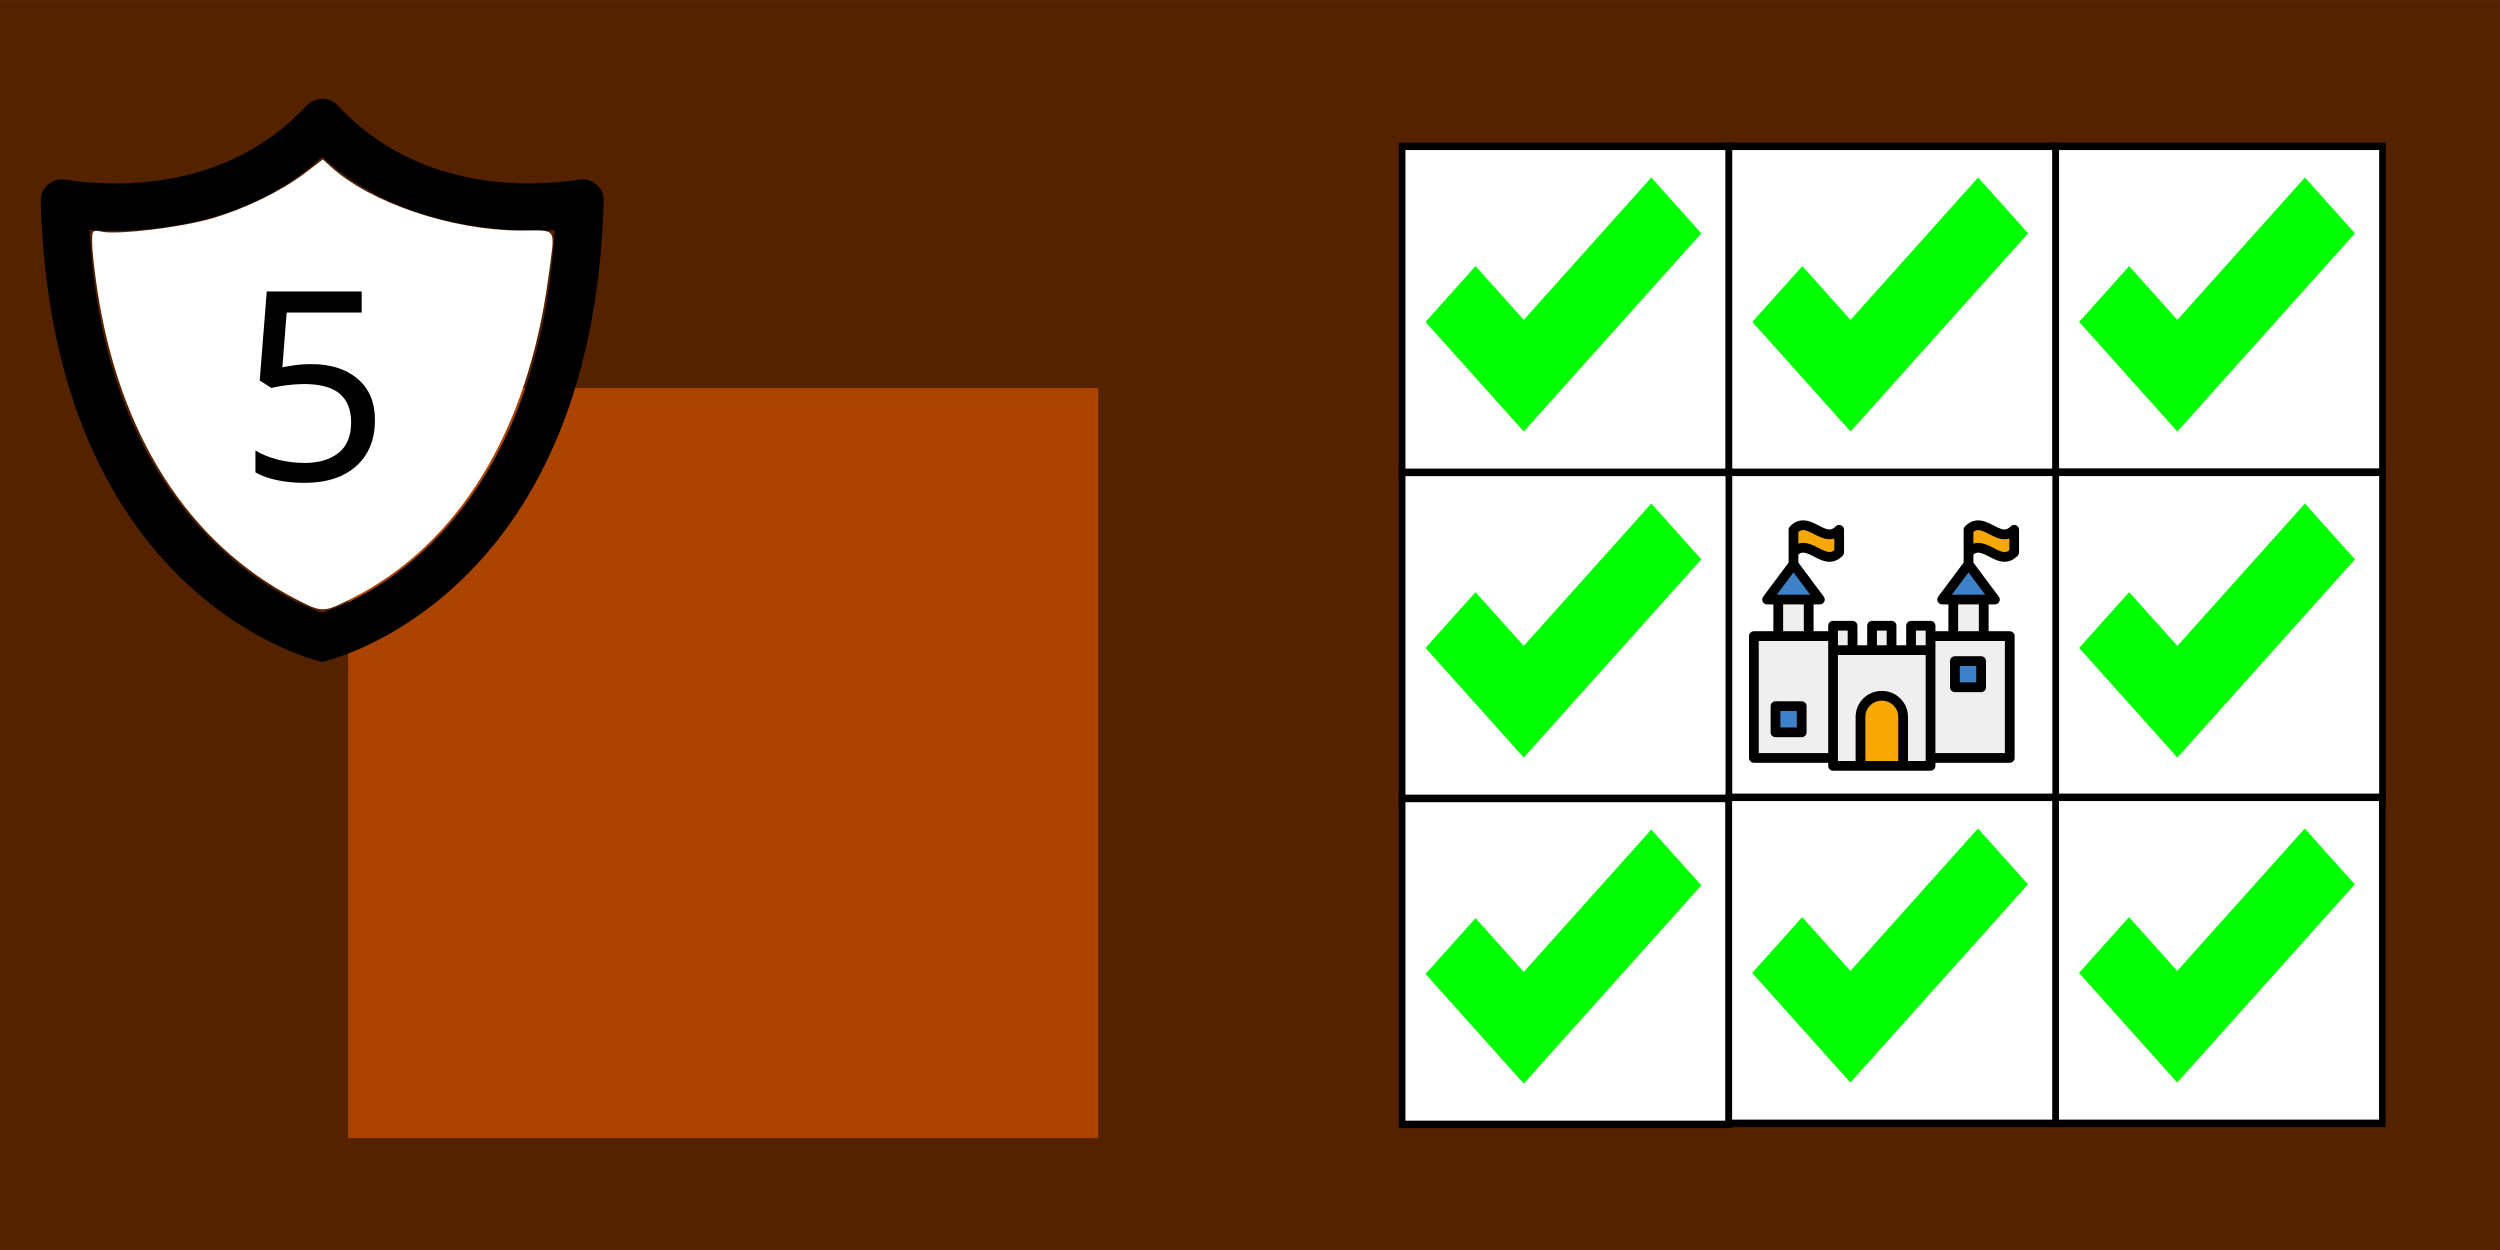
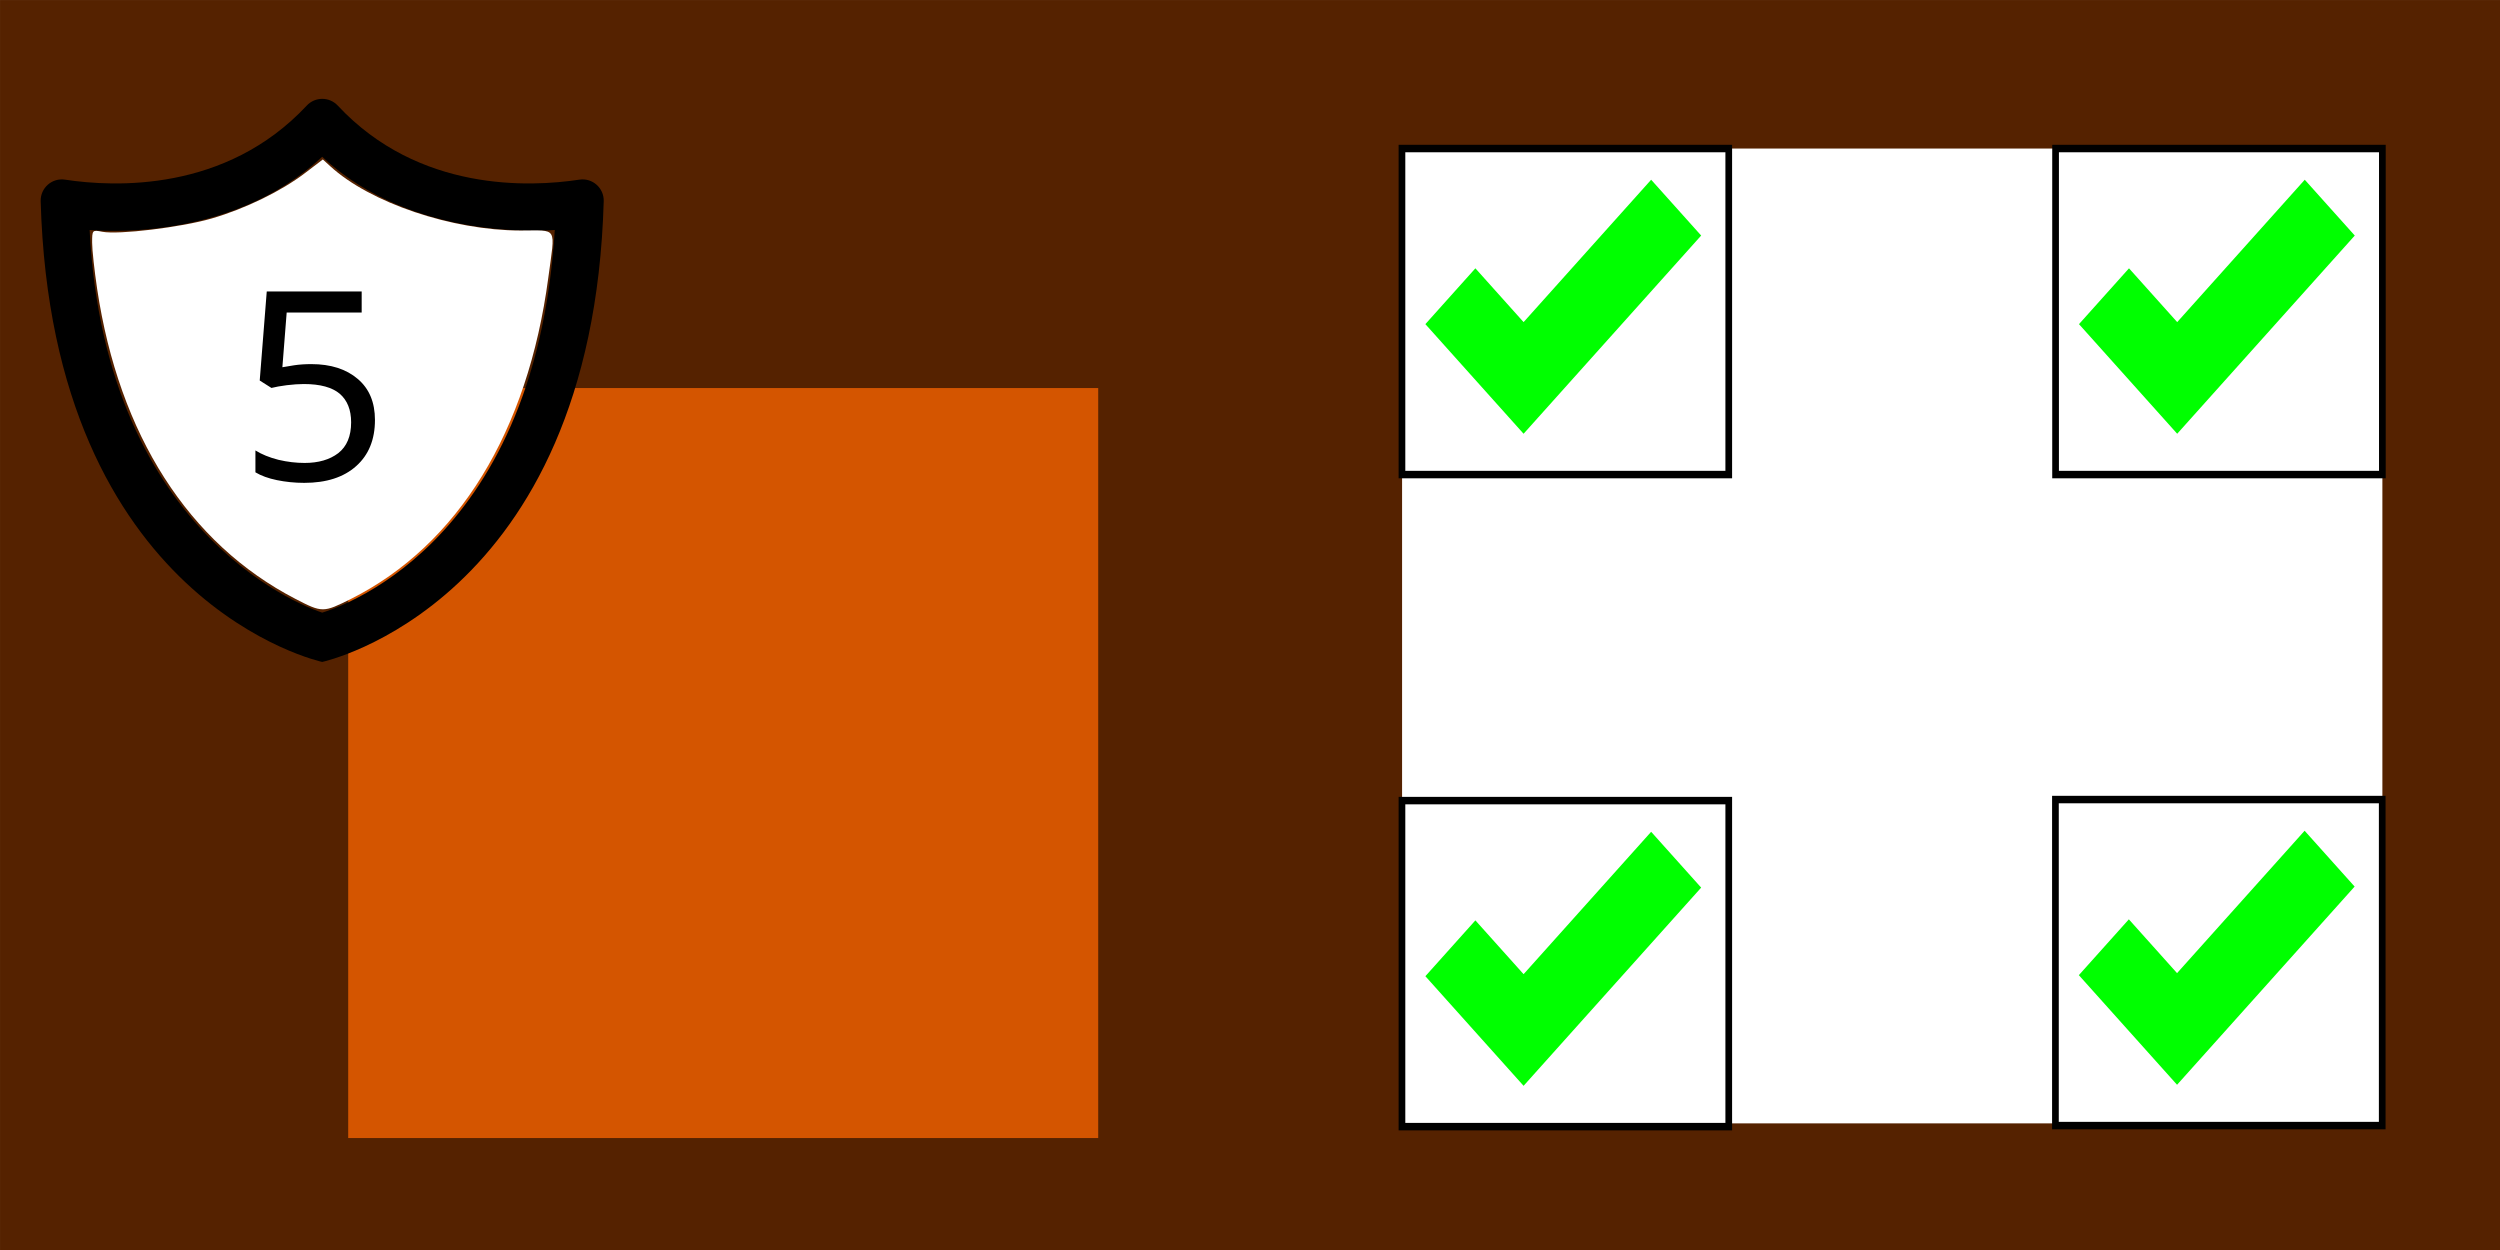
<svg xmlns="http://www.w3.org/2000/svg" width="100mm" height="50mm" viewBox="0 0 100 50" version="1.1" id="svg8">
  <defs id="defs2" />
  <g id="layer1" transform="translate(-15.76167,-6.75917)">
    <g id="g31" transform="matrix(1.403254,0,0,2.041733,-41.71221,-146.0861)" style="fill:#552200">
      <rect style="fill:#552200;stroke-width:0.188" id="rect26" width="71.263" height="24.489" x="40.958" y="74.861" />
    </g>
-     <rect style="fill:#aa4400;stroke-width:0.265" id="rect970" width="30" height="30" x="29.69" y="22.281" />
+     <rect style="fill:#ffffff;stroke-width:0.259" id="rect964" width="39.212" height="38.993" x="71.845" y="12.701" />
+     <g id="g645-5" transform="matrix(1.168369,0,0,1.304125,20.86068,-6.558536)">
+       <g id="g4177">
+         <rect style="fill:#ffffff;stroke:#000000;stroke-width:0.229;stroke-miterlimit:4;stroke-dasharray:none;stroke-opacity:1" id="rect321-6-0" width="11.188" height="10" x="43.633" y="34.768" />
+         <g id="g4169">
+           <g id="g4163">
+             <g id="g581-36" style="fill:#00ff00" transform="matrix(0.01905787,0,0,0.01905787,44.43452,34.89956)">
+               <g id="g579-1" style="fill:#00ff00">
+                 <polygon points="405.584,43.295 176.428,272.452 89.84,185.865 0,275.706 86.588,362.293 176.428,452.131 266.266,362.293 495.426,133.133 " id="polygon577-0" style="fill:#00ff00" />
+               </g>
+             </g>
+           </g>
+         </g>
+       </g>
+     </g>
+     <g id="g645-5-4" transform="matrix(1.168369,0,0,1.304125,20.86068,-32.64103)">
+       <g id="g4177-7">
+         <rect style="fill:#ffffff;stroke:#000000;stroke-width:0.229;stroke-miterlimit:4;stroke-dasharray:none;stroke-opacity:1" id="rect321-6-0-6" width="11.188" height="10" x="43.633" y="34.768" />
+         <g id="g4169-31">
+           <g id="g4163-7">
+             <g id="g581-36-5" style="fill:#00ff00" transform="matrix(0.01905787,0,0,0.01905787,44.43452,34.89956)">
+               <g id="g579-1-9" style="fill:#00ff00">
+                 <polygon points="86.588,362.293 176.428,452.131 266.266,362.293 495.426,133.133 405.584,43.295 176.428,272.452 89.84,185.865 0,275.706 " id="polygon577-0-6" style="fill:#00ff00" />
+               </g>
+             </g>
+           </g>
+         </g>
+       </g>
+     </g>
+     <g id="g645-5-4-8" transform="matrix(1.168369,0,0,1.304125,47.00515,-32.64103)">
+       <g id="g4177-7-5">
+         <rect style="fill:#ffffff;stroke:#000000;stroke-width:0.229;stroke-miterlimit:4;stroke-dasharray:none;stroke-opacity:1" id="rect321-6-0-6-9" width="11.188" height="10" x="43.633" y="34.768" />
+         <g id="g4169-31-7">
+           <g id="g4163-7-53">
+             <g id="g581-36-5-8" style="fill:#00ff00" transform="matrix(0.01905787,0,0,0.01905787,44.43452,34.89956)">
+               <g id="g579-1-9-8" style="fill:#00ff00">
+                 <polygon points="89.84,185.865 0,275.706 86.588,362.293 176.428,452.131 266.266,362.293 495.426,133.133 405.584,43.295 176.428,272.452 " id="polygon577-0-6-3" style="fill:#00ff00" />
+               </g>
+             </g>
+           </g>
+         </g>
+       </g>
+     </g>
+     <g id="g645-5-4-6" transform="matrix(1.168369,0,0,1.304125,46.99947,-6.600433)">
+       <g id="g4177-7-0">
+         <rect style="fill:#ffffff;stroke:#000000;stroke-width:0.229;stroke-miterlimit:4;stroke-dasharray:none;stroke-opacity:1" id="rect321-6-0-6-4" width="11.188" height="10" x="43.633" y="34.768" />
+         <g id="g4169-31-88">
+           <g id="g4163-7-8">
+             <g id="g581-36-5-9" style="fill:#00ff00" transform="matrix(0.01905787,0,0,0.01905787,44.43452,34.89956)">
+               <g id="g579-1-9-7" style="fill:#00ff00">
+                 <polygon points="176.428,272.452 89.84,185.865 0,275.706 86.588,362.293 176.428,452.131 266.266,362.293 495.426,133.133 405.584,43.295 " id="polygon577-0-6-7" style="fill:#00ff00" />
+               </g>
+             </g>
+           </g>
+         </g>
+       </g>
+     </g>
+     <rect style="fill:#d45500;stroke-width:0.265" id="rect970" width="30" height="30" x="29.69" y="22.281" />
+     <g id="g1516" transform="translate(-1.040828,-9.250455)">
+       <g id="g71" transform="translate(1.060025,4.298518)">
+         <g id="g419" transform="matrix(0.04596369,0,0,0.04596369,16.86357,15.1608)">
+           <g id="g417">
+             <path d="m 256,458.1 c -5.9,-2 -188.4,-60.9 -202.4,-333 7,0.5 122.3,11.2 202.4,-63.7 78.9,73.8 195.4,64.1 202.4,63.7 -17.2,280.2 -196.5,331 -202.4,333 z M 479.7,81.3 C 437,87.8 340,92.3 269.6,16.9 262.3,9 249.8,9 242.5,16.9 172,92.3 75,87.8 32.3,81.3 20.9,79.5 10.7,88.5 11,100 c 9.9,350.5 245,401 245,401 0,0 235.1,-50.4 245,-401 0.3,-11.5 -9.9,-20.5 -21.3,-18.7 z" id="path415" />
+           </g>
+         </g>
+         <path style="fill:#ffffff;stroke-width:0.134" d="m 27.561,35.667 c -4.275,-2.214 -7.056,-6.559 -7.932,-12.395 -0.11,-0.735 -0.201,-1.569 -0.201,-1.854 -7.68e-4,-0.505 0.009,-0.516 0.403,-0.437 0.64,0.128 3.158,-0.176 4.374,-0.529 1.342,-0.389 2.789,-1.094 3.745,-1.824 l 0.706,-0.539 0.297,0.272 c 1.594,1.462 4.869,2.568 7.613,2.571 1.509,0.002 1.388,-0.206 1.108,1.891 -0.819,6.15 -3.611,10.694 -7.89,12.842 -1.109,0.557 -1.152,0.557 -2.223,0.002 z" id="path476" />
+       </g>
+       <text xml:space="preserve" style="font-style:normal;font-weight:normal;font-size:10.583px;line-height:1.25;font-family:sans-serif;fill:#000000;fill-opacity:1;stroke:none;stroke-width:0.265" x="26.349" y="35.216" id="text962">
+         <tspan id="tspan960" x="26.349" y="35.216" style="stroke-width:0.265">5</tspan>
+       </text>
+     </g>
    <g id="g1223" transform="matrix(0.05847065,0,0,0.05847065,32.2487,25.34699)" />
    <g id="g1221" transform="matrix(0.05847065,0,0,0.05847065,32.2487,25.34699)" />
    <g id="g1219" transform="matrix(0.05847065,0,0,0.05847065,32.2487,25.34699)" />
    <g id="g1217" transform="matrix(0.05847065,0,0,0.05847065,32.2487,25.34699)" />
    <g id="g1215" transform="matrix(0.05847065,0,0,0.05847065,32.2487,25.34699)" />
    <g id="g1213" transform="matrix(0.05847065,0,0,0.05847065,32.2487,25.34699)" />
    <g id="g1211" transform="matrix(0.05847065,0,0,0.05847065,32.2487,25.34699)" />
    <g id="g1209" transform="matrix(0.05847065,0,0,0.05847065,32.2487,25.34699)" />
    <g id="g1207" transform="matrix(0.05847065,0,0,0.05847065,32.2487,25.34699)" />
    <g id="g1205" transform="matrix(0.05847065,0,0,0.05847065,32.2487,25.34699)" />
    <g id="g1203" transform="matrix(0.05847065,0,0,0.05847065,32.2487,25.34699)" />
    <g id="g1201" transform="matrix(0.05847065,0,0,0.05847065,32.2487,25.34699)" />
    <g id="g1199" transform="matrix(0.05847065,0,0,0.05847065,32.2487,25.34699)" />
    <g id="g1197" transform="matrix(0.05847065,0,0,0.05847065,32.2487,25.34699)" />
    <g id="g1195" transform="matrix(0.05847065,0,0,0.05847065,32.2487,25.34699)" />
-     <g id="g1516" transform="translate(-1.040828,-9.250455)">
-       <g id="g71" transform="translate(1.060025,4.298518)">
-         <g id="g419" transform="matrix(0.04596369,0,0,0.04596369,16.86357,15.1608)">
-           <g id="g417">
-             <path d="m 256,458.1 c -5.9,-2 -188.4,-60.9 -202.4,-333 7,0.5 122.3,11.2 202.4,-63.7 78.9,73.8 195.4,64.1 202.4,63.7 -17.2,280.2 -196.5,331 -202.4,333 z M 479.7,81.3 C 437,87.8 340,92.3 269.6,16.9 262.3,9 249.8,9 242.5,16.9 172,92.3 75,87.8 32.3,81.3 20.9,79.5 10.7,88.5 11,100 c 9.9,350.5 245,401 245,401 0,0 235.1,-50.4 245,-401 0.3,-11.5 -9.9,-20.5 -21.3,-18.7 z" id="path415" />
-           </g>
-         </g>
-         <path style="fill:#ffffff;stroke-width:0.134" d="m 27.561,35.667 c -4.275,-2.214 -7.056,-6.559 -7.932,-12.395 -0.11,-0.735 -0.201,-1.569 -0.201,-1.854 -7.68e-4,-0.505 0.009,-0.516 0.403,-0.437 0.64,0.128 3.158,-0.176 4.374,-0.529 1.342,-0.389 2.789,-1.094 3.745,-1.824 l 0.706,-0.539 0.297,0.272 c 1.594,1.462 4.869,2.568 7.613,2.571 1.509,0.002 1.388,-0.206 1.108,1.891 -0.819,6.15 -3.611,10.694 -7.89,12.842 -1.109,0.557 -1.152,0.557 -2.223,0.002 z" id="path476" />
-       </g>
-       <text xml:space="preserve" style="font-style:normal;font-weight:normal;font-size:10.583px;line-height:1.25;font-family:sans-serif;fill:#000000;fill-opacity:1;stroke:none;stroke-width:0.265" x="26.349" y="35.216" id="text962">
-         <tspan id="tspan960" x="26.349" y="35.216" style="stroke-width:0.265">5</tspan>
-       </text>
-     </g>
-     <rect style="fill:#ffffff;stroke-width:0.259" id="rect964" width="39.212" height="38.993" x="71.845" y="12.701" />
    <g id="g1615" transform="matrix(0.02004772,0,0,0.02004772,88.6036,34.64285)" />
    <g id="g1617" transform="matrix(0.02004772,0,0,0.02004772,88.6036,34.64285)" />
    <g id="g1619" transform="matrix(0.02004772,0,0,0.02004772,88.6036,34.64285)" />
    <g id="g1621" transform="matrix(0.02004772,0,0,0.02004772,88.6036,34.64285)" />
    <g id="g1623" transform="matrix(0.02004772,0,0,0.02004772,88.6036,34.64285)" />
    <g id="g1625" transform="matrix(0.02004772,0,0,0.02004772,88.6036,34.64285)" />
    <g id="g1627" transform="matrix(0.02004772,0,0,0.02004772,88.6036,34.64285)" />
    <g id="g1629" transform="matrix(0.02004772,0,0,0.02004772,88.6036,34.64285)" />
    <g id="g1631" transform="matrix(0.02004772,0,0,0.02004772,88.6036,34.64285)" />
    <g id="g1633" transform="matrix(0.02004772,0,0,0.02004772,88.6036,34.64285)" />
    <g id="g1635" transform="matrix(0.02004772,0,0,0.02004772,88.6036,34.64285)" />
    <g id="g1637" transform="matrix(0.02004772,0,0,0.02004772,88.6036,34.64285)" />
    <g id="g1639" transform="matrix(0.02004772,0,0,0.02004772,88.6036,34.64285)" />
    <g id="g1641" transform="matrix(0.02004772,0,0,0.02004772,88.6036,34.64285)" />
    <g id="g1643" transform="matrix(0.02004772,0,0,0.02004772,88.6036,34.64285)" />
-     <g id="g645-5" transform="matrix(1.168369,0,0,1.304125,20.86636,-6.647761)">
-       <g id="g4177">
-         <rect style="fill:#ffffff;stroke:#000000;stroke-width:0.229;stroke-miterlimit:4;stroke-dasharray:none;stroke-opacity:1" id="rect321-6-0" width="11.188" height="10" x="43.633" y="34.768" />
-         <g id="g4169">
-           <g id="g4163">
-             <g id="g581-36" style="fill:#00ff00" transform="matrix(0.01905787,0,0,0.01905787,44.43452,34.89956)">
-               <g id="g579-1" style="fill:#00ff00">
-                 <polygon points="405.584,43.295 176.428,272.452 89.84,185.865 0,275.706 86.588,362.293 176.428,452.131 266.266,362.293 495.426,133.133 " id="polygon577-0" style="fill:#00ff00" />
-               </g>
-             </g>
-           </g>
-         </g>
-       </g>
-     </g>
-     <g id="g645-5-8" transform="matrix(1.168369,0,0,1.304125,20.86636,-19.68901)">
-       <g id="g4177-1">
-         <rect style="fill:#ffffff;stroke:#000000;stroke-width:0.229;stroke-miterlimit:4;stroke-dasharray:none;stroke-opacity:1" id="rect321-6-0-0" width="11.188" height="10" x="43.633" y="34.768" />
-         <g id="g4169-3">
-           <g id="g4163-0">
-             <g id="g581-36-4" style="fill:#00ff00" transform="matrix(0.01905787,0,0,0.01905787,44.43452,34.89956)">
-               <g id="g579-1-4" style="fill:#00ff00">
-                 <polygon points="86.588,362.293 176.428,452.131 266.266,362.293 495.426,133.133 405.584,43.295 176.428,272.452 89.84,185.865 0,275.706 " id="polygon577-0-4" style="fill:#00ff00" />
-               </g>
-             </g>
-           </g>
-         </g>
-       </g>
-     </g>
-     <g id="g645-5-4" transform="matrix(1.168369,0,0,1.304125,20.86636,-32.73025)">
-       <g id="g4177-7">
-         <rect style="fill:#ffffff;stroke:#000000;stroke-width:0.229;stroke-miterlimit:4;stroke-dasharray:none;stroke-opacity:1" id="rect321-6-0-6" width="11.188" height="10" x="43.633" y="34.768" />
-         <g id="g4169-31">
-           <g id="g4163-7">
-             <g id="g581-36-5" style="fill:#00ff00" transform="matrix(0.01905787,0,0,0.01905787,44.43452,34.89956)">
-               <g id="g579-1-9" style="fill:#00ff00">
-                 <polygon points="86.588,362.293 176.428,452.131 266.266,362.293 495.426,133.133 405.584,43.295 176.428,272.452 89.84,185.865 0,275.706 " id="polygon577-0-6" style="fill:#00ff00" />
-               </g>
-             </g>
-           </g>
-         </g>
-       </g>
-     </g>
-     <g id="g645-5-4-2" transform="matrix(1.168369,0,0,1.304125,33.9386,-32.73025)">
-       <g id="g4177-7-1">
-         <rect style="fill:#ffffff;stroke:#000000;stroke-width:0.229;stroke-miterlimit:4;stroke-dasharray:none;stroke-opacity:1" id="rect321-6-0-6-7" width="11.188" height="10" x="43.633" y="34.768" />
-         <g id="g4169-31-8">
-           <g id="g4163-7-5">
-             <g id="g581-36-5-7" style="fill:#00ff00" transform="matrix(0.01905787,0,0,0.01905787,44.43452,34.89956)">
-               <g id="g579-1-9-4" style="fill:#00ff00">
-                 <polygon points="176.428,272.452 89.84,185.865 0,275.706 86.588,362.293 176.428,452.131 266.266,362.293 495.426,133.133 405.584,43.295 " id="polygon577-0-6-1" style="fill:#00ff00" />
-               </g>
-             </g>
-           </g>
-         </g>
-       </g>
-     </g>
-     <g id="g645-5-4-8" transform="matrix(1.168369,0,0,1.304125,47.01083,-32.73025)">
-       <g id="g4177-7-5">
-         <rect style="fill:#ffffff;stroke:#000000;stroke-width:0.229;stroke-miterlimit:4;stroke-dasharray:none;stroke-opacity:1" id="rect321-6-0-6-9" width="11.188" height="10" x="43.633" y="34.768" />
-         <g id="g4169-31-7">
-           <g id="g4163-7-53">
-             <g id="g581-36-5-8" style="fill:#00ff00" transform="matrix(0.01905787,0,0,0.01905787,44.43452,34.89956)">
-               <g id="g579-1-9-8" style="fill:#00ff00">
-                 <polygon points="89.84,185.865 0,275.706 86.588,362.293 176.428,452.131 266.266,362.293 495.426,133.133 405.584,43.295 176.428,272.452 " id="polygon577-0-6-3" style="fill:#00ff00" />
-               </g>
-             </g>
-           </g>
-         </g>
-       </g>
-     </g>
-     <g id="g645-5-4-1" transform="matrix(1.168369,0,0,1.304125,47.01083,-19.68901)">
-       <g id="g4177-7-8">
-         <rect style="fill:#ffffff;stroke:#000000;stroke-width:0.229;stroke-miterlimit:4;stroke-dasharray:none;stroke-opacity:1" id="rect321-6-0-6-96" width="11.188" height="10" x="43.633" y="34.768" />
-         <g id="g4169-31-4">
-           <g id="g4163-7-3">
-             <g id="g581-36-5-3" style="fill:#00ff00" transform="matrix(0.01905787,0,0,0.01905787,44.43452,34.89956)">
-               <g id="g579-1-9-3" style="fill:#00ff00">
-                 <polygon points="176.428,272.452 89.84,185.865 0,275.706 86.588,362.293 176.428,452.131 266.266,362.293 495.426,133.133 405.584,43.295 " id="polygon577-0-6-8" style="fill:#00ff00" />
-               </g>
-             </g>
-           </g>
-         </g>
-       </g>
-     </g>
-     <g id="g645-5-4-6" transform="matrix(1.168369,0,0,1.304125,47.00515,-6.689659)">
-       <g id="g4177-7-0">
-         <rect style="fill:#ffffff;stroke:#000000;stroke-width:0.229;stroke-miterlimit:4;stroke-dasharray:none;stroke-opacity:1" id="rect321-6-0-6-4" width="11.188" height="10" x="43.633" y="34.768" />
-         <g id="g4169-31-88">
-           <g id="g4163-7-8">
-             <g id="g581-36-5-9" style="fill:#00ff00" transform="matrix(0.01905787,0,0,0.01905787,44.43452,34.89956)">
-               <g id="g579-1-9-7" style="fill:#00ff00">
-                 <polygon points="176.428,272.452 89.84,185.865 0,275.706 86.588,362.293 176.428,452.131 266.266,362.293 495.426,133.133 405.584,43.295 " id="polygon577-0-6-7" style="fill:#00ff00" />
-               </g>
-             </g>
-           </g>
-         </g>
-       </g>
-     </g>
-     <g id="g645-5-4-64" transform="matrix(1.168369,0,0,1.304125,33.93292,-6.689659)">
-       <g id="g4177-7-3">
-         <rect style="fill:#ffffff;stroke:#000000;stroke-width:0.229;stroke-miterlimit:4;stroke-dasharray:none;stroke-opacity:1" id="rect321-6-0-6-0" width="11.188" height="10" x="43.633" y="34.768" />
-         <g id="g4169-31-3">
-           <g id="g4163-7-0">
-             <g id="g581-36-5-92" style="fill:#00ff00" transform="matrix(0.01905787,0,0,0.01905787,44.43452,34.89956)">
-               <g id="g579-1-9-5" style="fill:#00ff00">
-                 <polygon points="176.428,272.452 89.84,185.865 0,275.706 86.588,362.293 176.428,452.131 266.266,362.293 495.426,133.133 405.584,43.295 " id="polygon577-0-6-4" style="fill:#00ff00" />
-               </g>
-             </g>
-           </g>
-         </g>
-       </g>
-     </g>
-     <g id="g1193" transform="matrix(0.02436886,0,0,0.02436886,85.72179,27.1797)">
-       <path style="fill:#f8a805" d="m 137.7,38.308 c -1.793,0.538 -3.66,0.812 -5.55,0.812 -7.21,0 -14.212,-3.628 -21.649,-7.482 L 110.41,31.591 C 103.016,27.77 96.033,24.16 88.849,24.16 c -4.662,0 -8.863,1.548 -12.846,4.733 L 73,31.294 V 65.07 l 10.305,-3.099 c 1.789,-0.538 3.655,-0.812 5.544,-0.812 7.211,0 14.225,3.635 21.702,7.51 7.402,3.831 14.395,7.45 21.599,7.45 4.649,0 8.848,-1.545 12.836,-4.723 L 148,68.995 v -33.78 z" id="path1155" />
-       <polygon style="fill:#3e81c8" points="29.693,146.14 116.294,146.14 73.001,88.137 " id="polygon1157" />
-       <rect x="48" y="146.14" style="fill:#efefef" width="50" height="60" id="rect1159" />
-       <rect x="138" y="189.14" style="fill:#efefef" width="32" height="40" id="rect1161" />
-       <rect x="202" y="189.14" style="fill:#efefef" width="32" height="40" id="rect1163" />
-       <rect x="266" y="189.14" style="fill:#efefef" width="32" height="40" id="rect1165" />
-       <path style="fill:#f8a805" d="m 424.998,38.308 c -1.792,0.539 -3.658,0.812 -5.548,0.812 -7.21,0 -14.212,-3.628 -21.697,-7.508 -7.403,-3.832 -14.396,-7.452 -21.603,-7.452 -2.076,0 -4.007,0.295 -5.902,0.902 -2.397,0.769 -4.736,2.06 -6.953,3.837 L 360.3,31.3 v 33.769 l 10.304,-3.098 c 1.791,-0.538 3.657,-0.812 5.547,-0.812 7.21,0 14.224,3.635 21.701,7.51 7.402,3.831 14.395,7.45 21.599,7.45 4.662,0 8.863,-1.548 12.846,-4.731 l 3.004,-2.401 V 35.214 Z" id="path1167" />
-       <polygon style="fill:#3e81c8" points="316.993,146.14 403.594,146.14 360.3,88.137 " id="polygon1169" />
-       <rect x="335.299" y="146.14" style="fill:#efefef" width="50" height="60" id="rect1171" />
-       <path style="fill:#f8a805" d="m 218.349,304.14 h -0.699 c -19.105,0 -34.649,15.544 -34.649,34.649 v 80.351 h 70 V 338.79 C 253,319.684 237.456,304.14 218.349,304.14 Z" id="path1173" />
-       <rect x="298" y="206.14" style="fill:#efefef" width="130" height="200" id="rect1175" />
-       <path style="fill:#efefef" d="m 138,229.14 v 190 h 45 v -80.35 c 0,-19.105 15.544,-34.649 34.649,-34.649 h 0.699 c 19.106,0 34.651,15.544 34.651,34.649 v 80.351 h 45 v -190 z" id="path1177" />
-       <rect x="8" y="206.14" style="fill:#efefef" width="130" height="200" id="rect1179" />
-       <rect x="43.5" y="321.14" style="fill:#3e81c8" width="43" height="43" id="rect1181" />
-       <rect x="338" y="247.14" style="fill:#3e81c8" width="43" height="43" id="rect1183" />
-       <g id="g1191">
-         <path d="m 438.3,24.22 c -3.03,-1.22 -6.49,-0.48 -8.76,1.86 -4.3,4.46 -7.65,5.04 -10.09,5.04 -5.27,0 -11.44,-3.2 -17.97,-6.58 -7.95,-4.12 -16.17,-8.38 -25.33,-8.38 -7.98,0 -15.25,3.34 -21.61,9.92 -1.44,1.5 -2.24,3.49 -2.24,5.56 v 53.84 l -41.71,55.87 c -1.81,2.43 -2.1,5.67 -0.74,8.38 1.35,2.7 4.12,4.41 7.15,4.41 h 10.3 v 44 H 306 v -9 c 0,-4.42 -3.58,-8 -8,-8 h -32 c -4.42,0 -8,3.58 -8,8 v 32 h -16 v -32 c 0,-4.42 -3.58,-8 -8,-8 h -32 c -4.42,0 -8,3.58 -8,8 v 32 h -16 v -32 c 0,-4.42 -3.58,-8 -8,-8 h -32 c -4.42,0 -8,3.58 -8,8 v 9 h -24 v -44 h 10.3 c 0.01,0 0.01,0 0.02,0 4.42,0 8,-3.58 8,-8 0,-1.98 -0.72,-3.79 -1.91,-5.18 L 81,85.48 V 72.14 c 3.24,-2.59 5.85,-2.98 7.85,-2.98 5.26,0 11.43,3.2 17.97,6.58 7.95,4.12 16.16,8.38 25.33,8.38 7.98,0 15.25,-3.34 21.6,-9.92 1.44,-1.5 2.25,-3.49 2.25,-5.56 v -37 c 0,-3.26 -1.98,-6.2 -5.01,-7.42 -3.02,-1.22 -6.48,-0.48 -8.75,1.86 -4.3,4.46 -7.65,5.04 -10.09,5.04 -5.27,0 -11.44,-3.2 -17.97,-6.58 -7.95,-4.12 -16.17,-8.38 -25.33,-8.38 -7.99,0 -15.25,3.34 -21.61,9.92 C 65.8,27.58 65,29.57 65,31.64 v 53.84 l -41.71,55.87 c -1.82,2.43 -2.1,5.67 -0.75,8.38 1.36,2.7 4.13,4.41 7.16,4.41 H 40 v 44 H 8 c -4.42,0 -8,3.58 -8,8 v 200 c 0,4.42 3.58,8 8,8 h 122 v 5 c 0,4.42 3.58,8 8,8 h 160 c 4.42,0 8,-3.58 8,-8 v -5 h 122 c 4.42,0 8,-3.58 8,-8 v -200 c 0,-4.42 -3.58,-8 -8,-8 h -34.7 v -44 h 10.3 c 0.01,0 0.01,0 0.02,0 4.42,0 8,-3.58 8,-8 0,-1.98 -0.72,-3.79 -1.91,-5.18 L 368.3,85.48 V 72.14 c 3.24,-2.59 5.85,-2.98 7.85,-2.98 5.27,0 11.44,3.2 17.97,6.58 7.95,4.12 16.16,8.38 25.33,8.38 7.98,0 15.25,-3.34 21.61,-9.92 1.43,-1.5 2.24,-3.49 2.24,-5.56 v -37 c 0,-3.26 -1.98,-6.2 -5,-7.42 z M 81,35.14 c 3.24,-2.59 5.85,-2.98 7.85,-2.98 5.26,0 11.43,3.2 17.97,6.58 7.95,4.12 16.16,8.38 25.33,8.38 2.7,0 5.32,-0.39 7.85,-1.15 v 19.17 c -3.25,2.59 -5.85,2.98 -7.85,2.98 -5.27,0 -11.44,-3.2 -17.97,-6.58 -7.95,-4.12 -16.17,-8.38 -25.33,-8.38 -2.7,0 -5.32,0.39 -7.85,1.15 0,0 0,-19.17 0,-19.17 z m -8,66.37 27.34,36.63 H 45.65 Z m 17,52.63 v 44 H 56 v -44 z m 40,244 H 16 v -184 h 114 z m 80,-201 h 16 v 24 h -16 z m -64,0 h 16 v 24 h -16 z m 99,214 h -54 v -72.35 c 0,-14.69 11.95,-26.65 26.65,-26.65 h 0.7 c 14.691,0 26.65,11.96 26.65,26.65 z m 45,0 h -29 v -72.35 c 0,-23.52 -19.14,-42.65 -42.65,-42.65 h -0.7 c -23.52,0 -42.65,19.13 -42.65,42.65 v 72.35 h -29 v -174 h 144 z m 0,-190 h -16 v -24 h 16 z m 130,-7 v 184 H 306 v -184 z m -76.7,-16 v -44 h 34 v 44 z m 44.34,-60 h -54.69 l 27.35,-36.63 z m 39.66,-73 c -3.24,2.59 -5.85,2.98 -7.85,2.98 -5.27,0 -11.44,-3.2 -17.97,-6.58 -7.95,-4.12 -16.17,-8.38 -25.33,-8.38 -2.7,0 -5.32,0.39 -7.85,1.15 V 35.14 c 1.62,-1.3 3.08,-2.04 4.39,-2.46 1.31,-0.42 2.46,-0.52 3.46,-0.52 5.27,0 11.44,3.2 17.97,6.58 7.95,4.12 16.16,8.38 25.33,8.38 2.7,0 5.32,-0.39 7.85,-1.15 z" id="path1185" />
-         <path d="m 86.5,313.14 h -43 c -4.42,0 -8,3.58 -8,8 v 43 c 0,4.42 3.58,8 8,8 h 43 c 4.42,0 8,-3.58 8,-8 v -43 c 0,-4.42 -3.58,-8 -8,-8 z m -8,43 h -27 v -27 h 27 z" id="path1187" />
-         <path d="m 381,239.14 h -43 c -4.42,0 -8,3.58 -8,8 v 43 c 0,4.42 3.58,8 8,8 h 43 c 4.42,0 8,-3.58 8,-8 v -43 c 0,-4.42 -3.58,-8 -8,-8 z m -8,43 h -27 v -27 h 27 z" id="path1189" />
-       </g>
-     </g>
  </g>
</svg>
